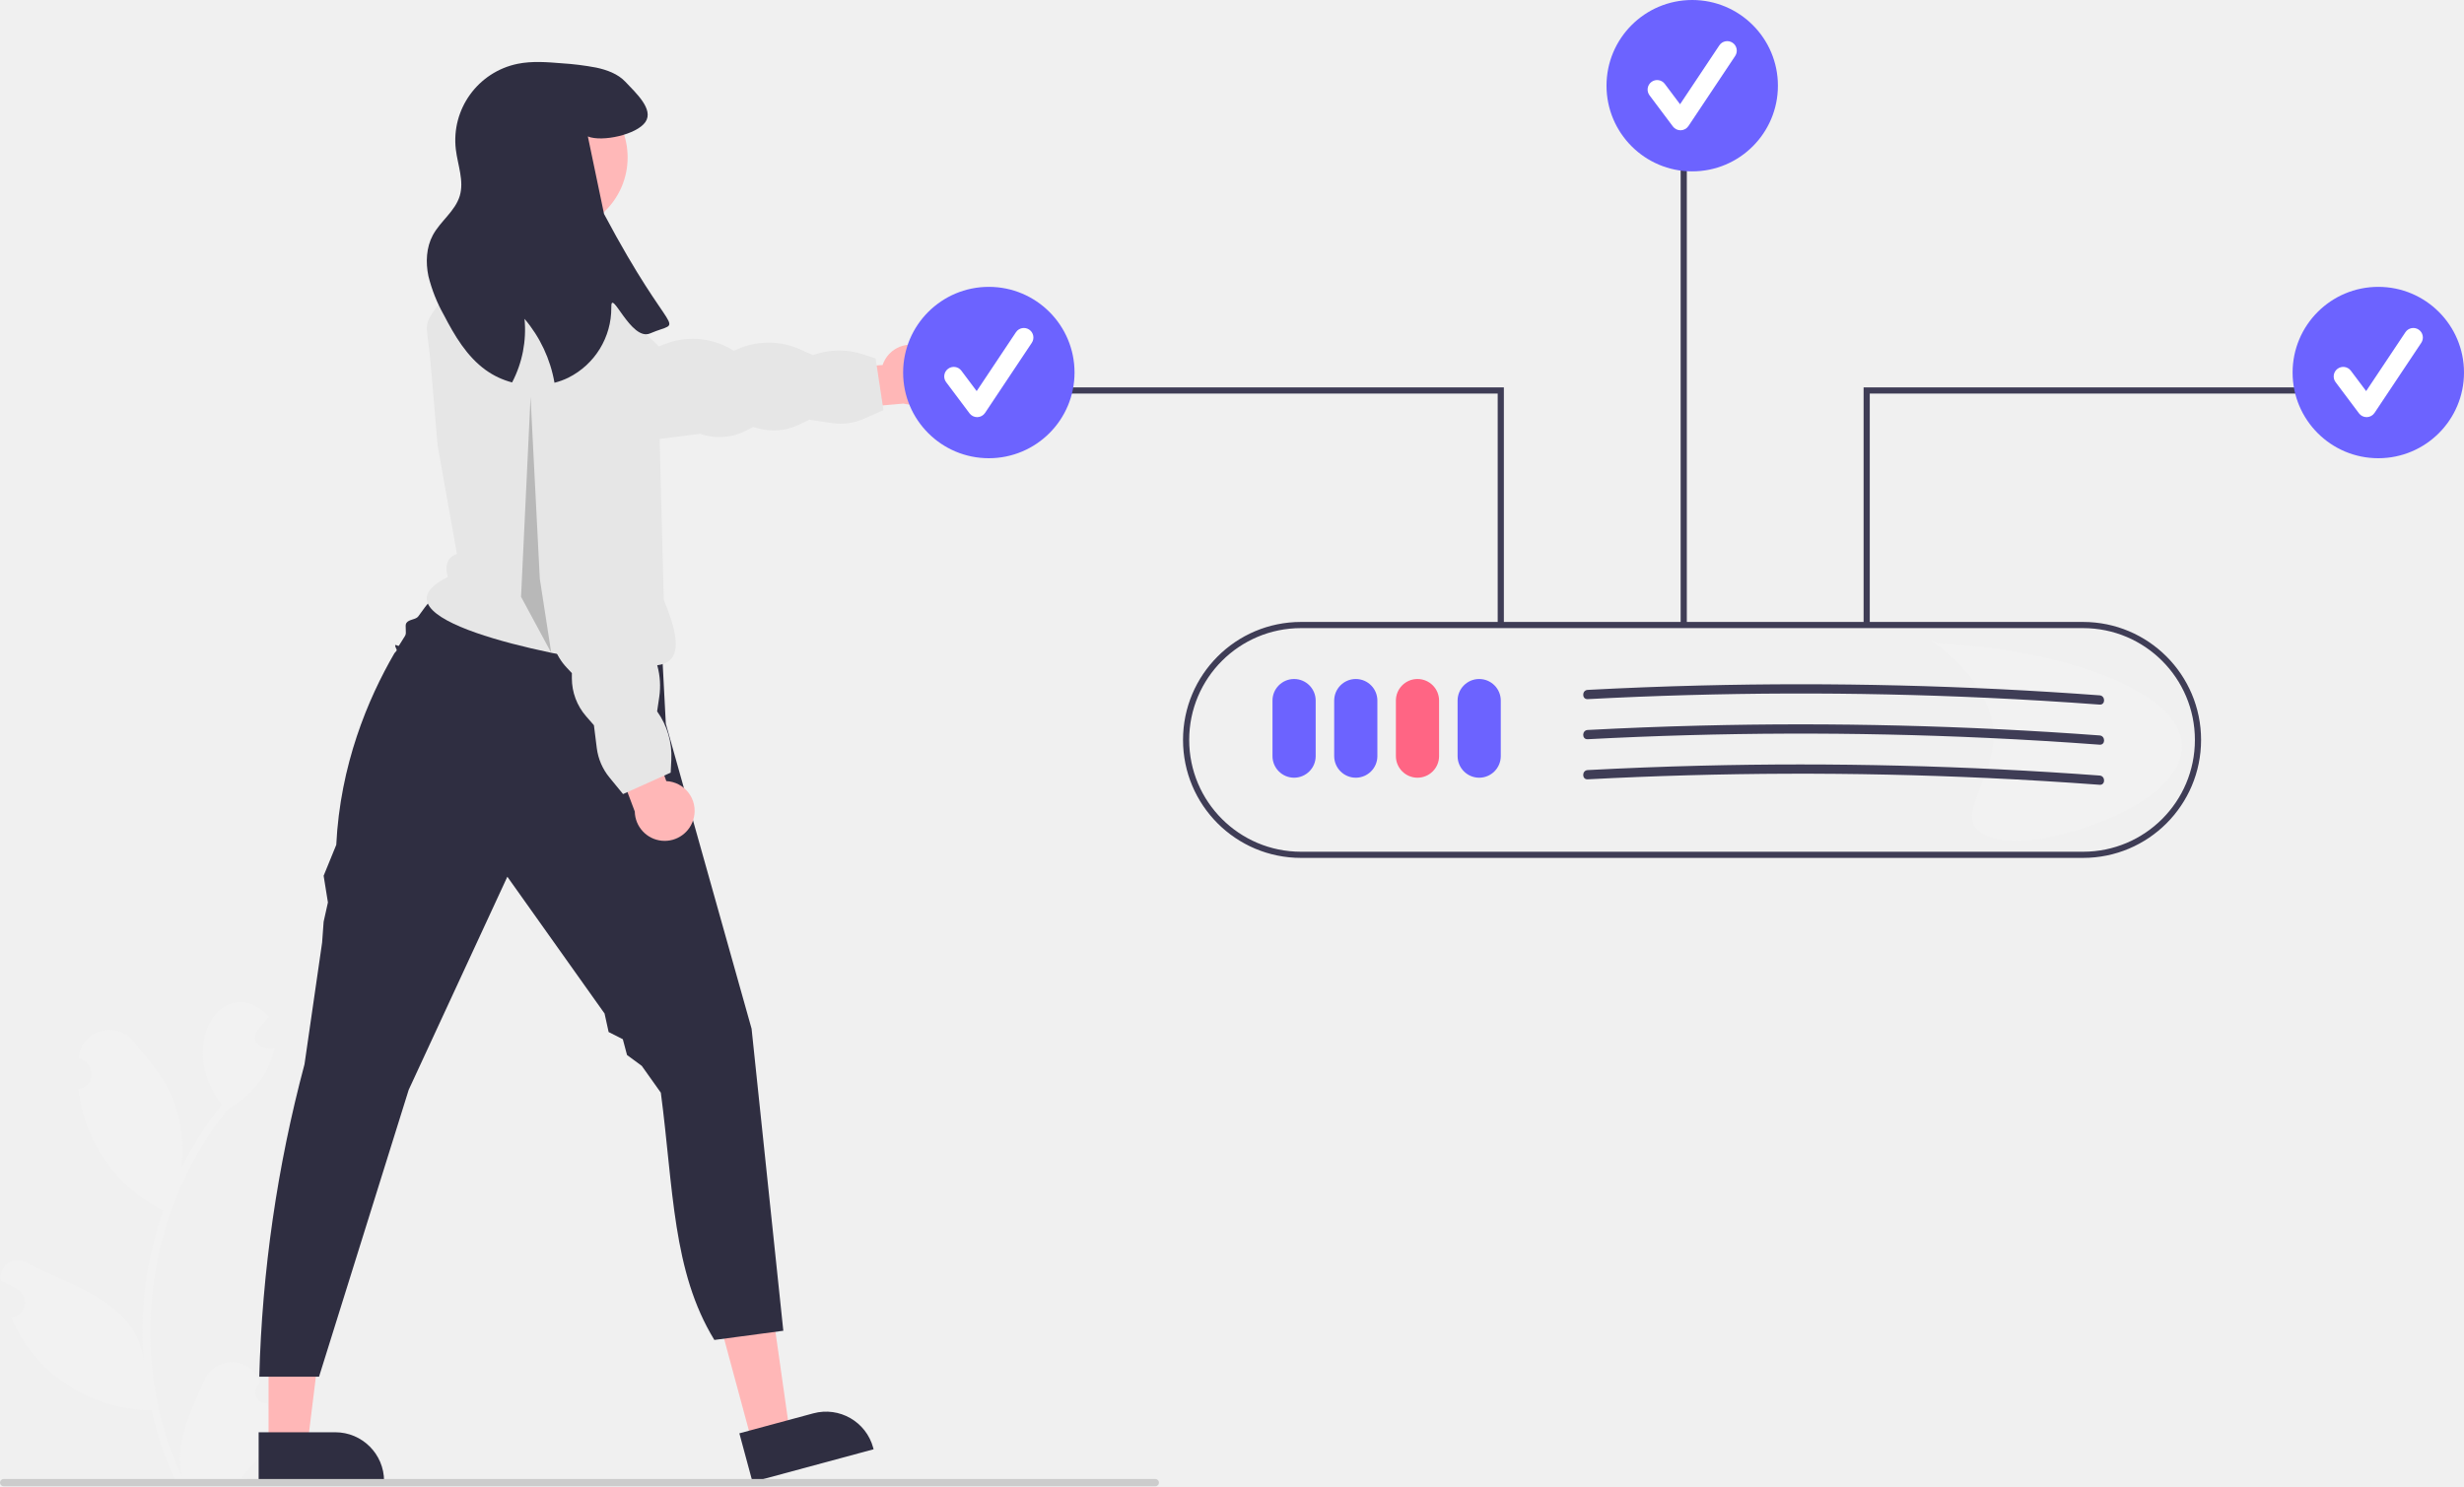
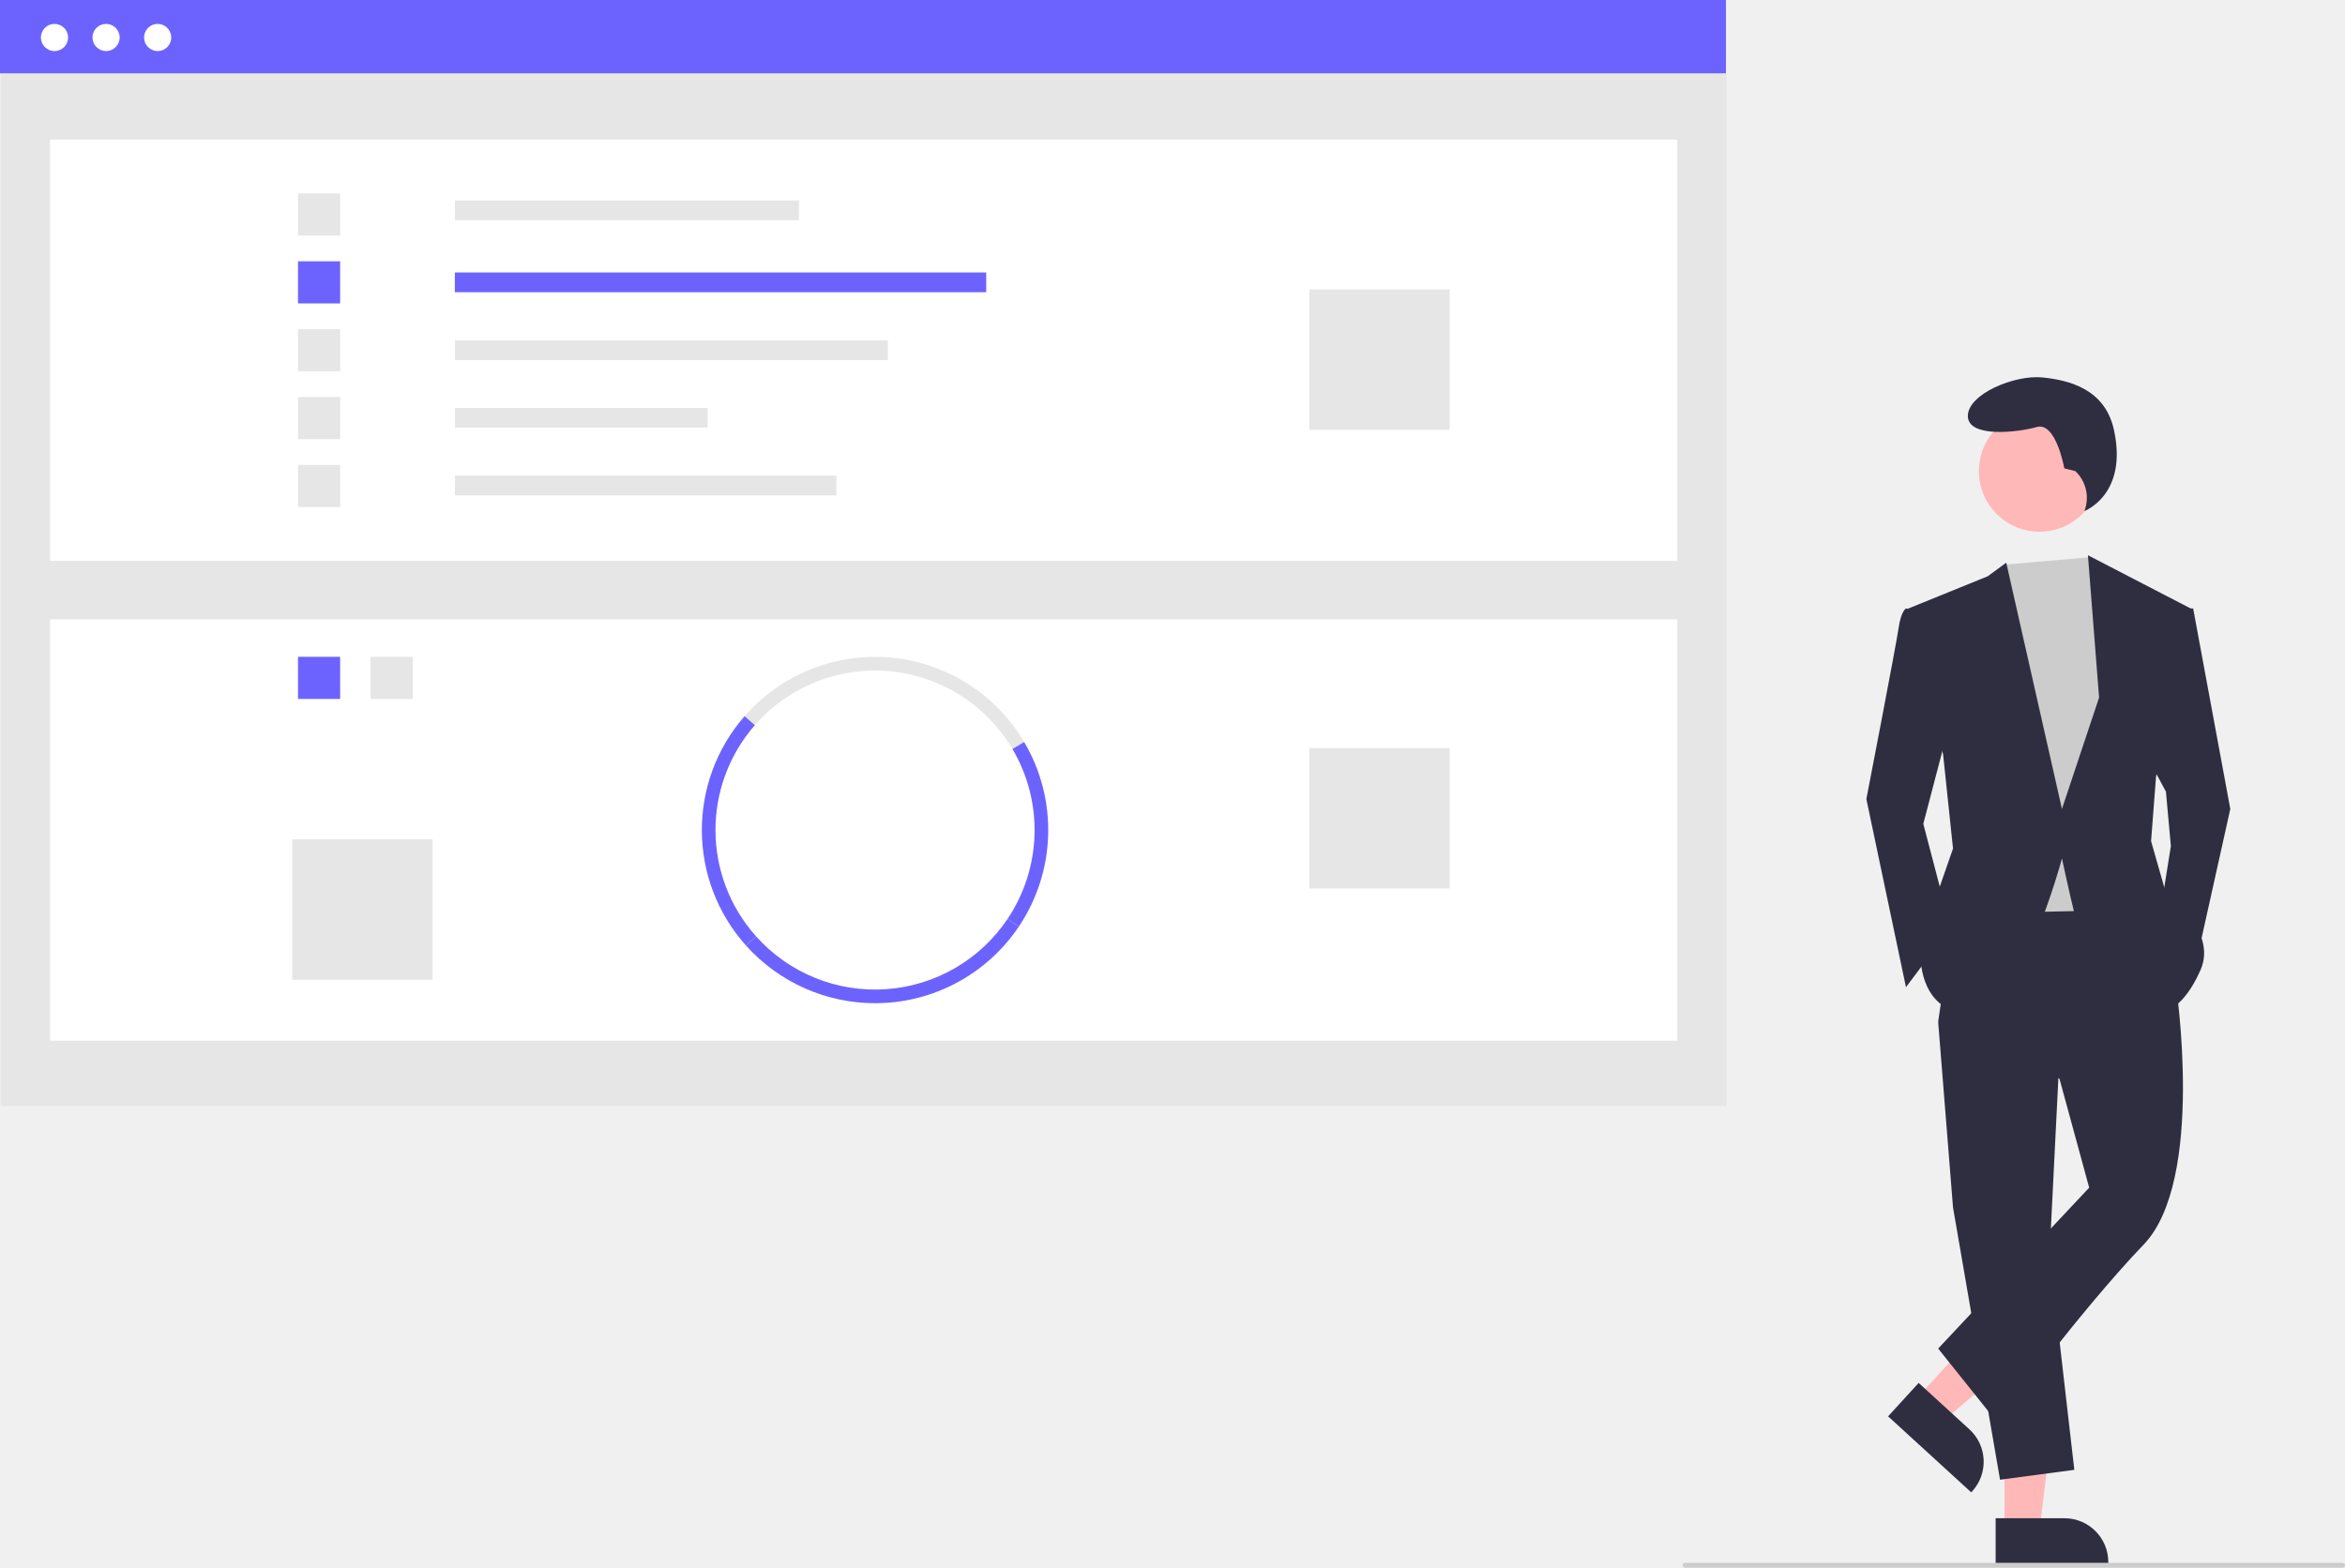
- <svg xmlns="http://www.w3.org/2000/svg" data-name="Layer 1" width="798.704" height="481.873" viewBox="0 0 798.704 481.873">
-   <path d="M287.178,664.086a3.613,3.613,0,0,1-2.619-6.263c.091-.362.156-.622.248-.984a9.707,9.707,0,0,0-17.997-.17c-4.282,10.023-9.825,20.4-7.068,31.44-18.206-38.585-12.015-86.582,14.891-119.58,7.437-4.097,13.465-11.376,15.034-19.827-3.681,1.247-8.27-1.747-5.502-5.624,1.2-1.482,2.411-2.952,3.61-4.434-13.982-14.89-30.641,8.512-15.251,28.609a115.847,115.847,0,0,0-13.011,20.352,48.709,48.709,0,0,0-2.908-22.624c-2.783-6.715-8.001-12.37-12.595-18.175-5.586-7.073-17.083-3.81-17.835,5.166,5.155,1.694,5.825,9.141-.072,10.16,1.545,16.698,12.453,32.043,27.478,39.366a116.299,116.299,0,0,0-6.355,48.611c-2.652-19.25-23.316-23.921-37.759-31.572a5.626,5.626,0,0,0-8.58,5.699,32.495,32.495,0,0,1,5.696,3.005,4.911,4.911,0,0,1-2.282,8.965c7.28,18.018,26.102,30.117,45.434,30.049a119.562,119.562,0,0,0,8.032,23.447h28.692c.103-.319.195-.648.288-.967a32.599,32.599,0,0,1-7.939-.473c7.026-8.319,12.46-12.563,8.371-24.177Z" transform="translate(-200.6481 -209.0637)" fill="#f2f2f2" />
-   <polygon points="149.443 155.77 154.114 197.9 213.77 198.929 206.57 148.529 149.443 155.77" fill="#ffb7b7" />
-   <polygon points="243.842 467.83 256.016 464.542 249.125 416.022 231.158 420.875 243.842 467.83" fill="#ffb7b7" />
-   <path d="M440.312,673.758l23.974-6.476.001-0a15.827,15.827,0,0,1,19.405,11.152l.134.496L444.573,689.533Z" transform="translate(-200.6481 -209.0637)" fill="#2f2e41" />
-   <polygon points="87.055 468.468 99.665 468.467 105.664 419.829 87.053 419.83 87.055 468.468" fill="#ffb7b7" />
-   <path d="M284.486,673.415l24.833-.001h.001a15.827,15.827,0,0,1,15.826,15.826v.514l-40.66.002Z" transform="translate(-200.6481 -209.0637)" fill="#2f2e41" />
-   <path d="M353.816,382.449l-8.494,15.289a102.113,102.113,0,0,0-9.092,11.164c-.786,1.092-3.018.896-3.855,2.137-.6.888.206,3.178-.412,4.141q-.994,1.547-2.01,3.22c-.248.409-2.047-1.401-.747,1.245.212.43-.49.83-.735,1.253-8.609,14.841-17.547,36.165-18.822,62.062l-4.095,10.033,1.392,8.642-1.392,6.259-.491,6.753-.769,5.316-4.94,34.139A437.551,437.551,0,0,0,284.693,655.407h19.371l29.067-93.022,31.972-69.081,31.515,44.351,1.318,5.999,4.604,2.336,1.356,5.114,4.788,3.531,6.175,8.69c4.099,31.065,3.73,57.964,17.348,80.161l22.351-2.98-10.286-97.941-27.798-98.875-2.815-53.836Z" transform="translate(-200.6481 -209.0637)" fill="#2f2e41" />
-   <path d="M348.766,388.688,342.509,353.497l-2.297-26.79c-1.301-15.196-3.437-10.646,5.573-22.952l22.351-14.9h17.881l8.94,14.9,18.071,16.381c11.705,11.769,2.541,23.036,1.264,24.488l1.526,58.964c12.102,28.596-7.363,19.644-14.9,20.861-22.351-2.98-81.953-14.9-55.132-28.311C344.739,392.095,345.81,389.671,348.766,388.688Z" transform="translate(-200.6481 -209.0637)" fill="#e6e6e6" />
-   <path d="M500.491,321.961a9.645,9.645,0,0,0-13.749,5.449l-21.98,1.617-2.275,13.597,31.009-2.719a9.697,9.697,0,0,0,6.996-17.943Z" transform="translate(-200.6481 -209.0637)" fill="#ffb7b7" />
-   <path d="M487.021,342.045l-6.362,2.801a18.775,18.775,0,0,1-10.336,1.386l-7.332-1.094-3.461,1.653a18.775,18.775,0,0,1-13.15,1.138l-1.596-.447-2.164,1.136a18.775,18.775,0,0,1-15.001,1.073h0l-13.49,1.736-38.704-24.739a12.788,12.788,0,0,1-5.397-2.514,12.414,12.414,0,0,1,9.633-21.933l34.434,19.217,1.579-.657a24.764,24.764,0,0,1,22.354,1.694l.491.298,1.541-.659a24.764,24.764,0,0,1,19.804.146l4.302,1.915h0a24.764,24.764,0,0,1,16.33-.222l3.99,1.333Z" transform="translate(-200.6481 -209.0637)" fill="#e6e6e6" />
-   <path d="M425.576,474.08a9.645,9.645,0,0,0-8.944-11.778L409.164,441.566l-13.708,1.464,10.956,29.136a9.697,9.697,0,0,0,19.163,1.914Z" transform="translate(-200.6481 -209.0637)" fill="#ffb7b7" />
-   <path d="M402.609,466.505l-4.408-5.375a18.775,18.775,0,0,1-4.114-9.583l-.918-7.356-2.522-2.889a18.775,18.775,0,0,1-4.631-12.36l.001-1.657-1.677-1.779a18.775,18.775,0,0,1-5.067-14.16h0l-5.299-12.527-3.681-61.805-.723-12.731a12.788,12.788,0,0,1,.97-5.874,12.414,12.414,0,0,1,23.716,3.381l8.574,68.938,1.057,1.345a24.764,24.764,0,0,1,4.378,21.987l-.155.553,1.049,1.307a24.764,24.764,0,0,1,5.184,19.114l-.688,4.659h0a24.764,24.764,0,0,1,4.604,15.669l-.211,4.202Z" transform="translate(-200.6481 -209.0637)" fill="#e6e6e6" />
-   <circle cx="179.139" cy="51.034" r="24.306" fill="#ffb8b8" />
-   <path d="M396.447,278.425l-5.245-25.122c4.604,1.877,15.839-.581,18.655-4.679,2.816-4.098-3.084-9.417-6.482-13.038-2.444-2.593-5.975-3.859-9.447-4.604a91.009,91.009,0,0,0-11.205-1.401c-4.753-.387-9.566-.775-14.245.164A25.302,25.302,0,0,0,348.408,257.534c.611,5.051,2.727,10.177,1.267,15.049-1.49,4.947-6.258,8.166-8.717,12.71-2.146,3.993-2.369,8.821-1.445,13.261a50.02,50.02,0,0,0,5.007,12.621c3.487,6.72,7.465,13.47,13.604,17.881a25.822,25.822,0,0,0,8.523,3.993,36.811,36.811,0,0,0,4.023-20.622,43.503,43.503,0,0,1,9.715,20.727,23.116,23.116,0,0,0,4.485-1.639,25.188,25.188,0,0,0,13.932-22.753c-.209-6.735,6.358,11.043,12.546,8.404C422.851,312.26,418.879,320.677,396.447,278.425Z" transform="translate(-200.6481 -209.0637)" fill="#2f2e41" />
-   <path d="M905.548,443.451c-8.602-13.342-40.581-24.086-76.804-25.803l-2.118-.944c14.627,10.556,21.593,22.595,19.951,34.481-.945,6.841-4.667,13.584-6.437,20.402-.973,3.747.25,8.501,9.631,9.817,6.343.89,13.341-.349,18.924-1.789C898.805,471.85,914.149,456.793,905.548,443.451Z" transform="translate(-200.6481 -209.0637)" fill="#f2f2f2" />
-   <path d="M200.648,689.746a1.186,1.186,0,0,0,1.19,1.19h373.29a1.19,1.19,0,0,0,0-2.38h-373.29A1.187,1.187,0,0,0,200.648,689.746Z" transform="translate(-200.6481 -209.0637)" fill="#ccc" />
-   <path d="M875.875,487.203h-253.5a38.25,38.25,0,0,1,0-76.5h253.5a38.25,38.25,0,1,1,0,76.5Zm-253.5-74.5a36.25,36.25,0,0,0,0,72.5h253.5a36.25,36.25,0,1,0,0-72.5Z" transform="translate(-200.6481 -209.0637)" fill="#3f3d56" />
-   <path d="M620.125,461.203a7.008,7.008,0,0,1-7-7v-18a7,7,0,0,1,14,0v18A7.008,7.008,0,0,1,620.125,461.203Z" transform="translate(-200.6481 -209.0637)" fill="#6c63ff" />
-   <path d="M640.125,461.203a7.008,7.008,0,0,1-7-7v-18a7,7,0,0,1,14,0v18A7.008,7.008,0,0,1,640.125,461.203Z" transform="translate(-200.6481 -209.0637)" fill="#6c63ff" />
-   <path d="M660.125,461.203a7.008,7.008,0,0,1-7-7v-18a7,7,0,0,1,14,0v18A7.008,7.008,0,0,1,660.125,461.203Z" transform="translate(-200.6481 -209.0637)" fill="#ff6584" />
-   <path d="M680.125,461.203a7.008,7.008,0,0,1-7-7v-18a7,7,0,0,1,14,0v18A7.008,7.008,0,0,1,680.125,461.203Z" transform="translate(-200.6481 -209.0637)" fill="#6c63ff" />
-   <polygon points="487.477 202.64 485.477 202.64 485.477 127.597 342.82 127.597 342.82 125.597 487.477 125.597 487.477 202.64" fill="#3f3d56" />
-   <circle cx="320.53" cy="120.78" r="27.78" fill="#6c63ff" />
-   <path d="M517.388,344.302a3.089,3.089,0,0,1-2.472-1.236l-7.579-10.105a3.09,3.09,0,1,1,4.944-3.708l4.958,6.611,12.735-19.102a3.09,3.09,0,0,1,5.142,3.428l-15.158,22.736a3.091,3.091,0,0,1-2.485,1.375C517.446,344.301,517.417,344.302,517.388,344.302Z" transform="translate(-200.6481 -209.0637)" fill="#fff" />
-   <polygon points="606.084 202.64 604.084 202.64 604.084 125.597 748.741 125.597 748.741 127.597 606.084 127.597 606.084 202.64" fill="#3f3d56" />
-   <circle cx="770.924" cy="120.78" r="27.78" fill="#6c63ff" />
-   <path d="M967.782,344.302a3.089,3.089,0,0,1-2.472-1.236l-7.579-10.105a3.09,3.09,0,1,1,4.944-3.708L967.634,335.863l12.735-19.102a3.09,3.09,0,0,1,5.142,3.428l-15.158,22.736a3.091,3.091,0,0,1-2.485,1.375C967.839,344.301,967.811,344.302,967.782,344.302Z" transform="translate(-200.6481 -209.0637)" fill="#fff" />
-   <rect x="544.781" y="42.893" width="2" height="159.747" fill="#3f3d56" />
-   <circle cx="548.53" cy="27.78" r="27.78" fill="#6c63ff" />
-   <path d="M745.388,251.302a3.089,3.089,0,0,1-2.472-1.236l-7.579-10.105a3.09,3.09,0,1,1,4.944-3.708l4.958,6.611,12.735-19.102a3.09,3.09,0,0,1,5.142,3.428l-15.158,22.736a3.091,3.091,0,0,1-2.485,1.375C745.446,251.301,745.417,251.302,745.388,251.302Z" transform="translate(-200.6481 -209.0637)" fill="#fff" />
-   <path d="M715.293,435.728q32.4-1.708,64.856-1.818,32.32-.104,64.618,1.39,18.254.844,36.479,2.199c1.926.143,1.917-2.858,0-3q-32.356-2.399-64.803-3.201-32.31-.793-64.633.011-18.268.455-36.518,1.42c-1.921.101-1.933,3.102,0,3Z" transform="translate(-200.6481 -209.0637)" fill="#3f3d56" />
-   <path d="M715.293,448.728q32.4-1.708,64.856-1.818,32.32-.104,64.618,1.39,18.254.844,36.479,2.199c1.926.143,1.917-2.858,0-3q-32.356-2.399-64.803-3.201-32.31-.793-64.633.011-18.268.455-36.518,1.42c-1.921.101-1.933,3.102,0,3Z" transform="translate(-200.6481 -209.0637)" fill="#3f3d56" />
-   <path d="M715.293,461.728q32.4-1.708,64.856-1.818,32.32-.104,64.618,1.39,18.254.844,36.479,2.199c1.926.143,1.917-2.858,0-3q-32.356-2.399-64.803-3.201-32.31-.793-64.633.011-18.268.455-36.518,1.42c-1.921.101-1.933,3.102,0,3Z" transform="translate(-200.6481 -209.0637)" fill="#3f3d56" />
-   <polygon points="171.977 128.64 168.898 193.49 178.686 211.64 174.977 187.64 171.977 128.64" opacity="0.2" />
+ <svg xmlns="http://www.w3.org/2000/svg" data-name="Layer 1" width="955.953" height="639.224" viewBox="0 0 955.953 639.224">
+   <rect x="0.3" y="0.399" width="703.576" height="450.601" fill="#e6e6e6" />
+   <rect x="20.419" y="56.915" width="663.339" height="171.773" fill="#fff" />
+   <rect x="185.418" y="81.727" width="140.281" height="8.053" fill="#e6e6e6" />
+   <rect x="185.418" y="111.101" width="216.625" height="8.053" fill="#6c63ff" />
+   <rect x="185.418" y="138.776" width="176.544" height="8.053" fill="#e6e6e6" />
+   <rect x="185.418" y="166.346" width="103.064" height="8.053" fill="#e6e6e6" />
+   <rect x="185.418" y="193.916" width="155.55" height="8.053" fill="#e6e6e6" />
+   <rect x="121.481" y="78.864" width="17.177" height="17.177" fill="#e6e6e6" />
+   <rect x="121.481" y="106.539" width="17.177" height="17.177" fill="#6c63ff" />
+   <rect x="121.481" y="134.213" width="17.177" height="17.177" fill="#e6e6e6" />
+   <rect x="121.481" y="161.888" width="17.177" height="17.177" fill="#e6e6e6" />
+   <rect x="121.481" y="189.562" width="17.177" height="17.177" fill="#e6e6e6" />
+   <rect x="533.736" y="117.99" width="57.258" height="57.258" fill="#e6e6e6" />
+   <rect x="20.419" y="252.546" width="663.339" height="171.773" fill="#fff" />
+   <rect x="151.064" y="267.812" width="17.177" height="17.177" fill="#e6e6e6" />
+   <rect x="121.481" y="267.812" width="17.177" height="17.177" fill="#6c63ff" />
+   <path d="M534.748,435.763a65.046,65.046,0,0,0-105.003-9.7l-4.186-3.658a70.594,70.594,0,0,1,113.973,10.526Z" transform="translate(-122.0237 -130.3879)" fill="#e6e6e6" />
+   <path d="M537.367,508.182l-4.613-3.102a65.078,65.078,0,0,0,1.994-69.316l4.784-2.832a70.637,70.637,0,0,1-2.164,75.25Z" transform="translate(-122.0237 -130.3879)" fill="#6c63ff" />
+   <path d="M426.138,515.926a70.59,70.59,0,0,1-.579-93.521l4.186,3.658a65.031,65.031,0,0,0,.534,86.154Z" transform="translate(-122.0237 -130.3879)" fill="#6c63ff" />
+   <path d="M478.738,539.44a70.709,70.709,0,0,1-52.6-23.514l4.141-3.709a65.043,65.043,0,0,0,102.476-7.138l4.613,3.102A70.554,70.554,0,0,1,478.738,539.44Z" transform="translate(-122.0237 -130.3879)" fill="#6c63ff" />
+   <rect x="533.736" y="305.032" width="57.258" height="57.258" fill="#e6e6e6" />
+   <rect x="119.095" y="342.249" width="57.258" height="57.258" fill="#e6e6e6" />
+   <rect width="703.576" height="29.89" fill="#6c63ff" />
+   <circle cx="22.212" cy="15.282" r="5.54" fill="#fff" />
+   <circle cx="43.241" cy="15.282" r="5.54" fill="#fff" />
+   <circle cx="64.269" cy="15.282" r="5.54" fill="#fff" />
+   <polygon points="817.168 623.704 831.411 623.704 838.188 568.764 817.165 568.765 817.168 623.704" fill="#ffb8b8" />
+   <path d="M935.558,749.442l28.051-.001h.001a17.877,17.877,0,0,1,17.876,17.876v.581l-45.927.002Z" transform="translate(-122.0237 -130.3879)" fill="#2f2e41" />
+   <polygon points="781.694 569.766 792.205 579.379 834.284 543.411 818.771 529.224 781.694 569.766" fill="#ffb8b8" />
+   <path d="M904.175,694.27,924.875,713.201l.001.001a17.877,17.877,0,0,1,1.127,25.255l-.392.429L891.719,707.891Z" transform="translate(-122.0237 -130.3879)" fill="#2f2e41" />
+   <polygon points="839.555 430.772 835.518 511.511 845.611 599.316 815.333 603.353 796.158 492.336 790.102 416.642 839.555 430.772" fill="#2f2e41" />
+   <path d="M1009.013,531.892s12.111,79.73-13.12,105.971-59.545,72.666-59.545,72.666L912.126,680.25l61.564-65.601-12.111-44.407-49.453-23.213,8.074-55.508,72.666-1.009Z" transform="translate(-122.0237 -130.3879)" fill="#2f2e41" />
+   <circle cx="831.415" cy="192.095" r="24.717" fill="#ffb8b8" />
+   <polygon points="851.917 227.224 855.703 232.96 865.796 261.219 857.722 371.226 810.287 372.236 804.232 246.08 816.917 230.224 851.917 227.224" fill="#ccc" />
+   <path d="M907.08,379.496l-8.074-1.009s-2.018,1.009-3.028,8.074-13.12,69.638-13.12,69.638l16.148,76.703,18.166-24.222L906.071,466.291l11.102-42.388Z" transform="translate(-122.0237 -130.3879)" fill="#2f2e41" />
+   <polygon points="887.999 248.099 894.054 248.099 909.193 329.847 895.064 393.43 880.934 370.217 884.971 344.986 882.953 322.783 875.888 309.662 887.999 248.099" fill="#2f2e41" />
+   <path d="M968.045,322.482l-4.494-1.124s-3.371-19.1-11.235-16.853-28.088,4.494-28.088-4.494,19.1-16.853,30.335-15.729,25.584,4.851,29.212,21.347c5.815,26.444-11.997,33.123-11.997,33.123l.296-.963a14.996,14.996,0,0,0-4.029-15.308Z" transform="translate(-122.0237 -130.3879)" fill="#2f2e41" />
+   <path d="M900.015,378.486l32.296-13.12,7.569-5.551,22.708,100.42,15.139-45.416-4.542-58.032,41.884,21.699-14.129,68.629-2.018,26.24,6.055,21.194s21.194,15.139,14.129,31.287-15.139,17.157-15.139,17.157-34.314-32.296-36.333-40.37-5.046-22.203-5.046-22.203-17.157,64.592-37.342,63.582-20.185-22.203-20.185-22.203l5.046-22.203,8.074-23.213-4.037-38.351Z" transform="translate(-122.0237 -130.3879)" fill="#2f2e41" />
+   <path d="M1076.976,769.612h-268a1,1,0,0,1,0-2h268a1,1,0,0,1,0,2Z" transform="translate(-122.0237 -130.3879)" fill="#ccc" />
</svg>
